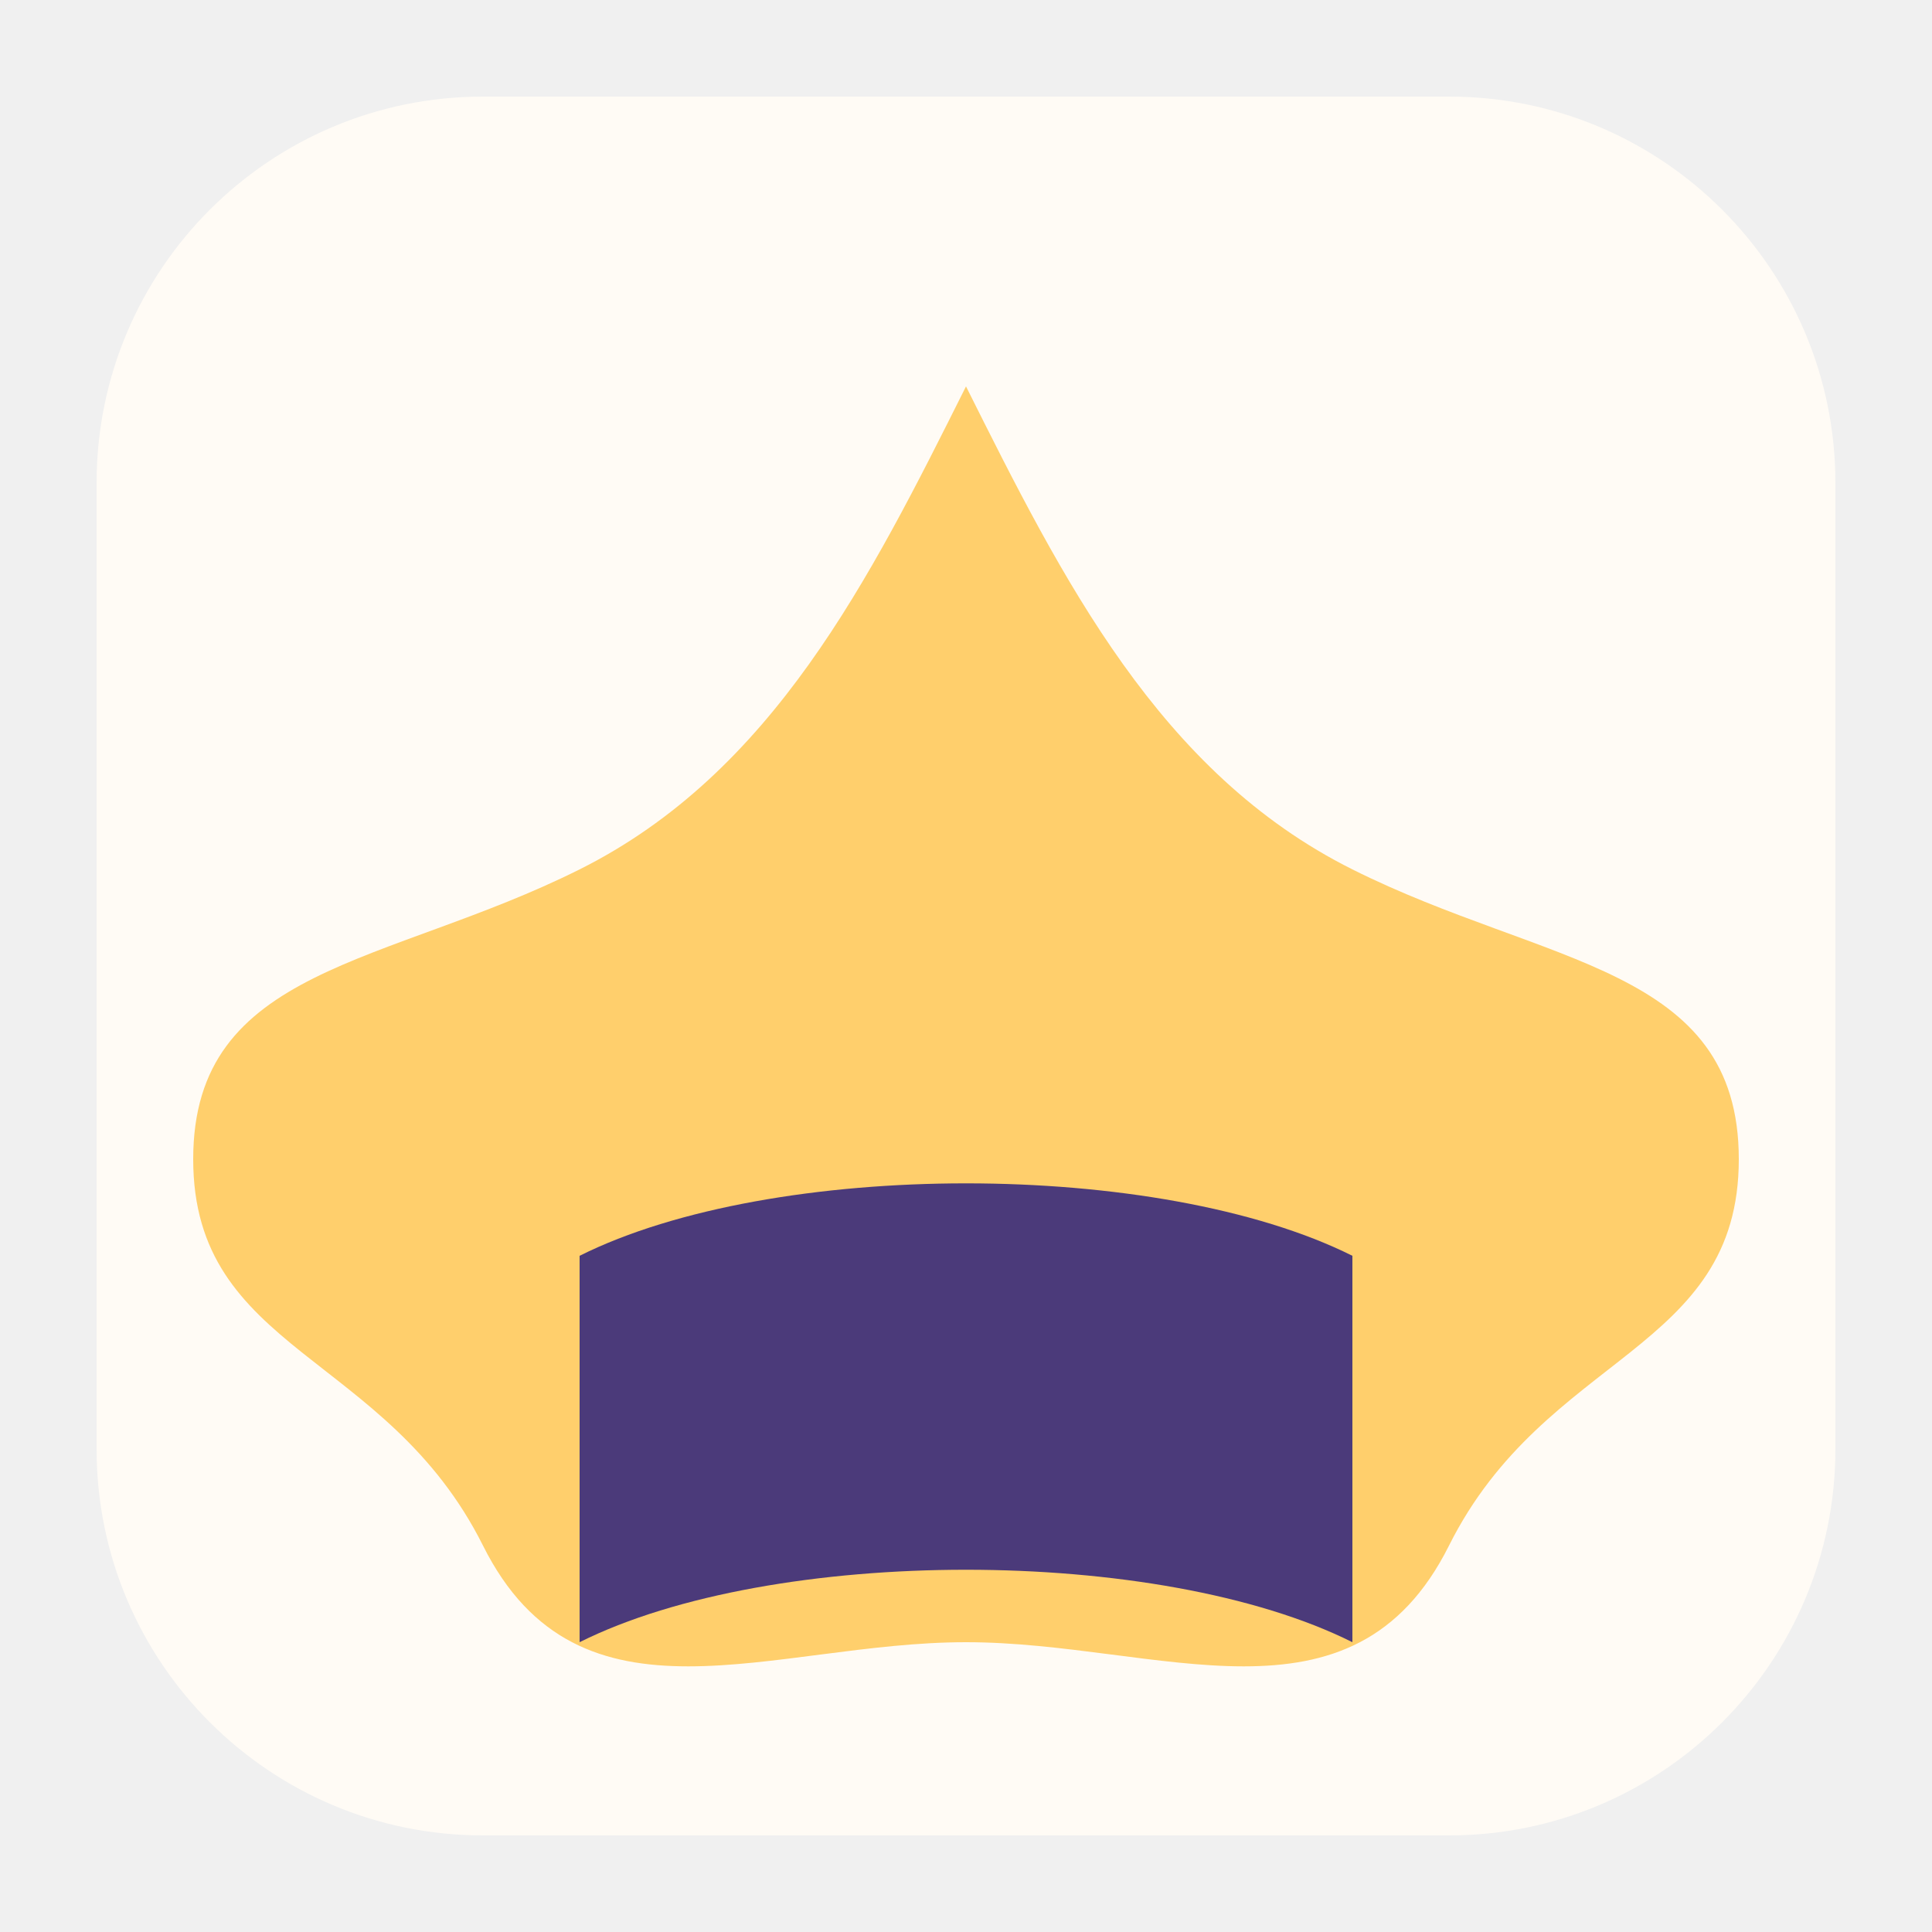
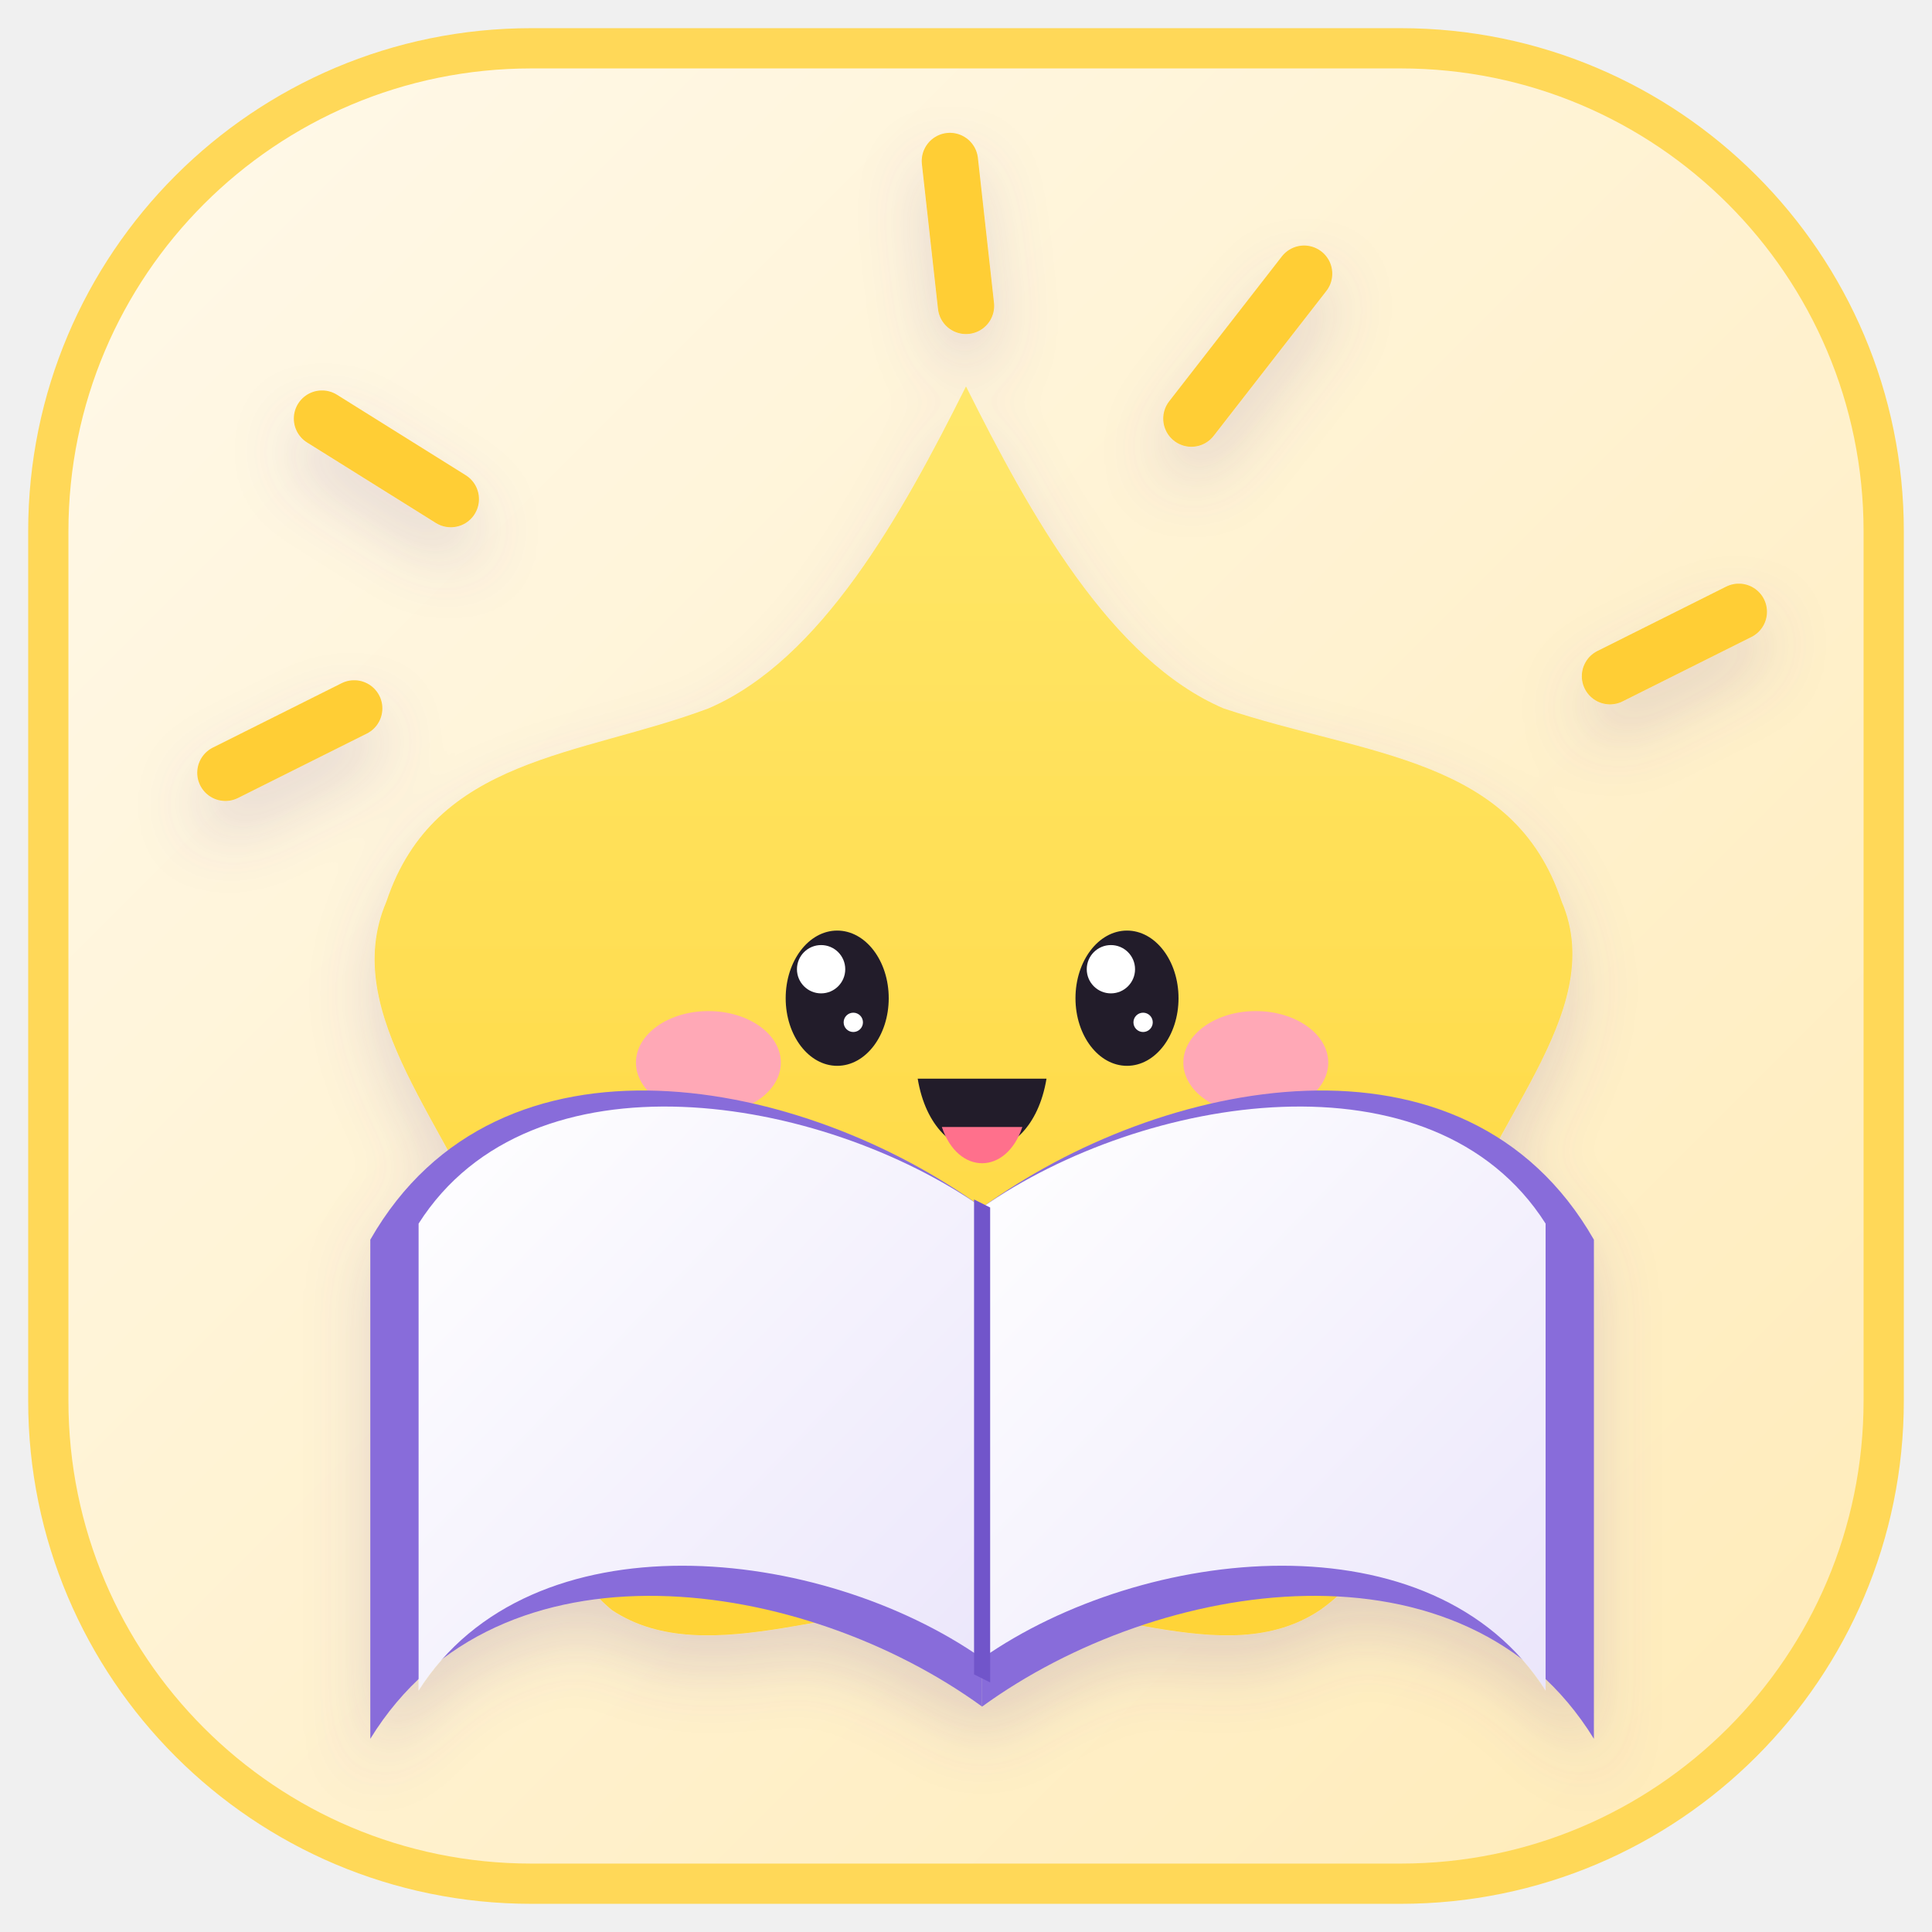
- <svg xmlns="http://www.w3.org/2000/svg" viewBox="0 0 100 100" width="100" height="100">
-   <rect x="5" y="5" width="90" height="90" rx="20" ry="20" fill="#FFFBF5" />
-   <path d="M50 20 C55 30, 60 40, 70 45 C80 50, 90 50, 90 60 C90 70, 80 70, 75 80 C70 90, 60 85, 50 85 C40 85, 30 90, 25 80 C20 70, 10 70, 10 60 C10 50, 20 50, 30 45 C40 40, 45 30, 50 20 Z" fill="#FFCF6C" />
-   <path d="M30 65 C40 60, 60 60, 70 65 L70 85 C60 80, 40 80, 30 85 Z" fill="#4B3A7A" />
+ <svg xmlns="http://www.w3.org/2000/svg" viewBox="0 0 120 120" width="120" height="120">
+   <defs>
+     <linearGradient id="bgGrad" x1="0%" y1="0%" x2="100%" y2="100%">
+       <stop offset="0%" stop-color="#FFF9EA" />
+       <stop offset="100%" stop-color="#FFEBB8" />
+     </linearGradient>
+     <linearGradient id="starGrad" x1="0%" y1="0%" x2="0%" y2="100%">
+       <stop offset="0%" stop-color="#FFE76A" />
+       <stop offset="100%" stop-color="#FFD438" />
+     </linearGradient>
+     <linearGradient id="bookCoverGrad" x1="0%" y1="0%" x2="100%" y2="100%">
+       <stop offset="0%" stop-color="#A48BE8" />
+       <stop offset="100%" stop-color="#886BDB" />
+     </linearGradient>
+     <linearGradient id="pageGrad" x1="0%" y1="0%" x2="100%" y2="100%">
+       <stop offset="0%" stop-color="#FFFFFF" />
+       <stop offset="100%" stop-color="#EBE6FB" />
+     </linearGradient>
+     <filter id="shadow" x="-10%" y="-10%" width="120%" height="120%">
+       <feDropShadow dx="0" dy="2" stdDeviation="2" flood-color="#735da5" flood-opacity="0.2" />
+     </filter>
+   </defs>
+   <rect x="3" y="3" width="114" height="114" rx="30" ry="30" fill="url(#bgGrad)" stroke="#FFD858" stroke-width="2.5" />
+   <g transform="translate(6, 6)" filter="url(#shadow)">
+     <path d="M 16 38 L 8 42" stroke="#FFCE34" stroke-width="3.5" stroke-linecap="round" />
+     <path d="M 22 25 L 14 20" stroke="#FFCE34" stroke-width="3.5" stroke-linecap="round" />
+     <path d="M 54 13 L 53 4" stroke="#FFCE34" stroke-width="3.5" stroke-linecap="round" />
+     <path d="M 68 20 L 75 11" stroke="#FFCE34" stroke-width="3.5" stroke-linecap="round" />
+     <path d="M 94 36 L 102 32" stroke="#FFCE34" stroke-width="3.5" stroke-linecap="round" />
+     <path d="       M 54 18       C 58 26, 63 35, 70 38       C 79 41, 88 41, 91 50       C 94 57, 86 64, 84 72       C 81 80, 83 89, 76 94       C 70 98, 62 93, 54 94       C 47 93, 38 98, 32 94       C 26 89, 28 80, 25 72       C 22 64, 15 57, 18 50       C 21 41, 30 41, 38 38       C 45 35, 50 26, 54 18 Z" fill="url(#starGrad)" />
+     <ellipse cx="46" cy="56" rx="3.2" ry="4.2" fill="#201C2B" />
+     <circle cx="45" cy="54.2" r="1.5" fill="#FFFFFF" />
+     <circle cx="47" cy="57.5" r="0.6" fill="#FFFFFF" />
+     <ellipse cx="64" cy="56" rx="3.2" ry="4.2" fill="#201C2B" />
+     <circle cx="63" cy="54.2" r="1.5" fill="#FFFFFF" />
+     <circle cx="65" cy="57.5" r="0.6" fill="#FFFFFF" />
+     <path d="M 51 61 C 52 67, 58 67, 59 61 Z" fill="#201C2B" />
+     <path d="M 52.5 64 C 53.5 67, 56.5 67, 57.5 64 Z" fill="#FF708C" />
+     <ellipse cx="38" cy="60" rx="4.5" ry="3.2" fill="#FFA8B6" />
+     <ellipse cx="72" cy="60" rx="4.5" ry="3.2" fill="#FFA8B6" />
+     <g transform="translate(1, 0)">
+       <path d="M 16 71 C 24 57, 43 61, 54 69 L 54 100 C 43 92, 24 89, 16 102 Z" fill="#886CDA" />
+       <path d="M 19 70 C 26 59, 44 62, 54 69 L 54 97 C 44 90, 26 88, 19 99 Z" fill="url(#pageGrad)" />
+       <path d="M 92 71 C 84 57, 65 61, 54 69 L 54 100 C 65 92, 84 89, 92 102 Z" fill="#886CDA" />
+       <path d="M 89 70 C 82 59, 64 62, 54 69 L 54 97 C 64 90, 82 88, 89 99 Z" fill="url(#pageGrad)" />
+       <path d="M 53.5 68.5 L 54.5 69 L 54.5 98.5 L 53.5 98 Z" fill="#7154CA" />
+     </g>
+   </g>
</svg>
